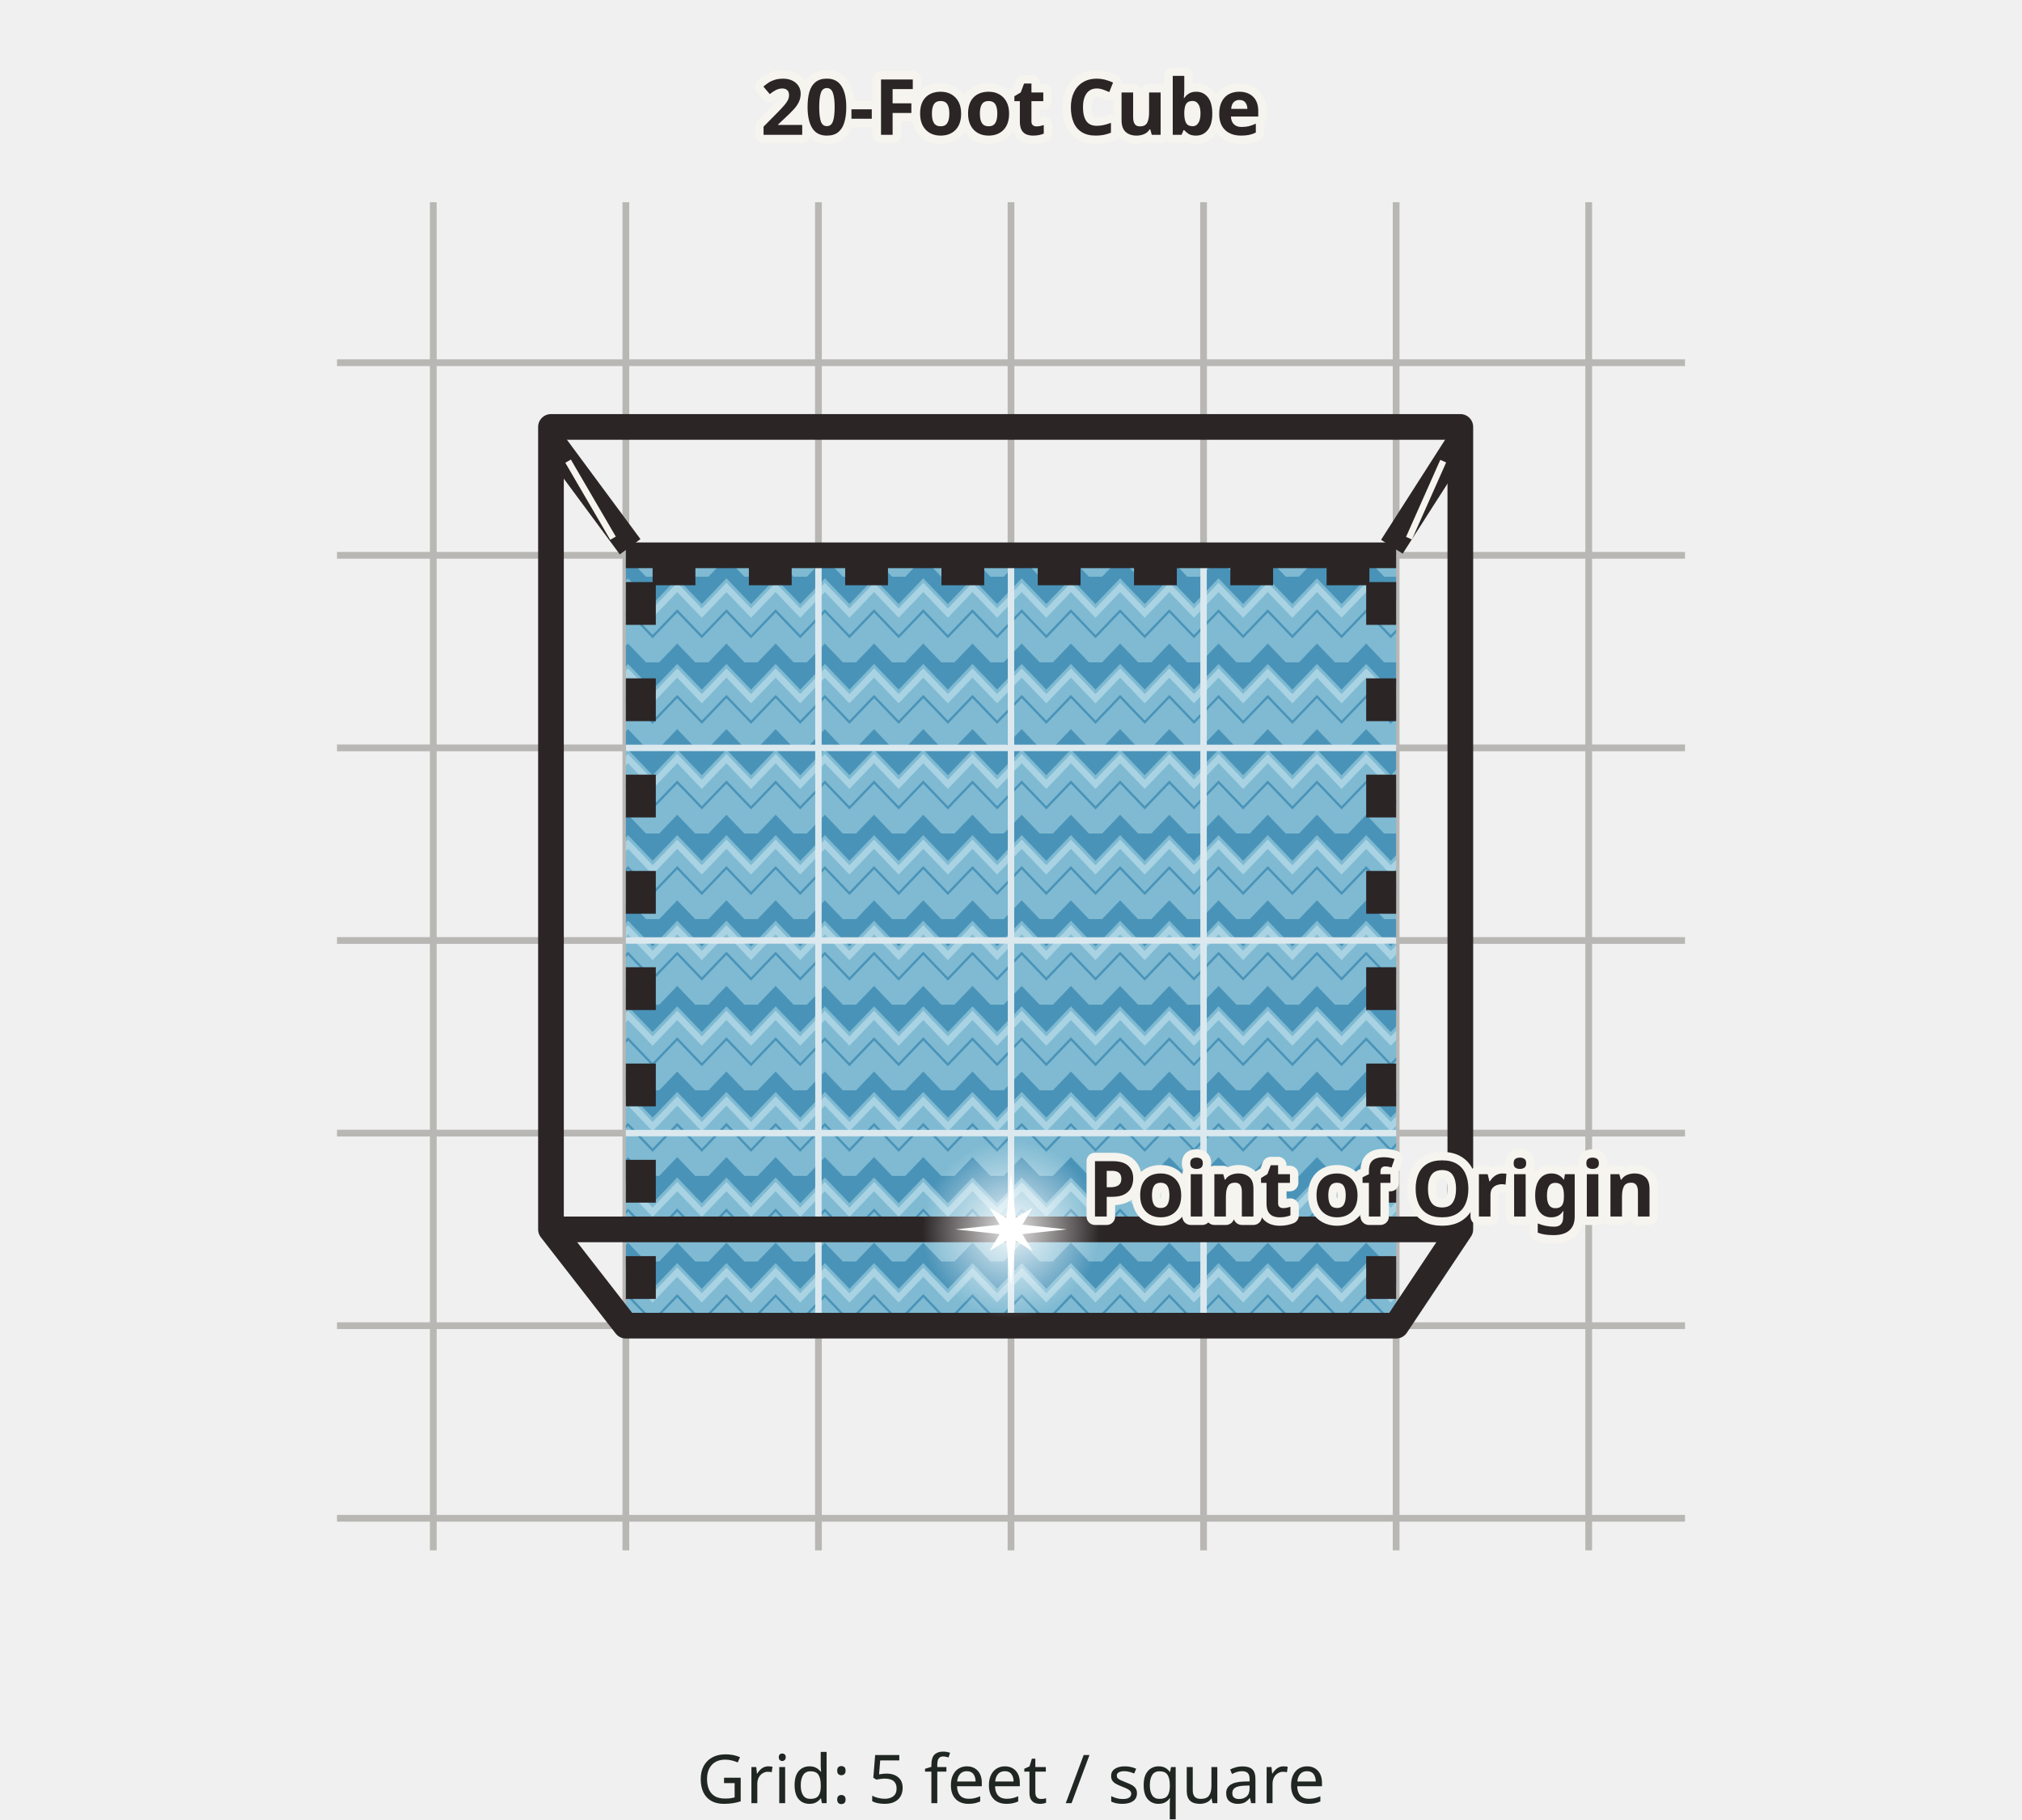
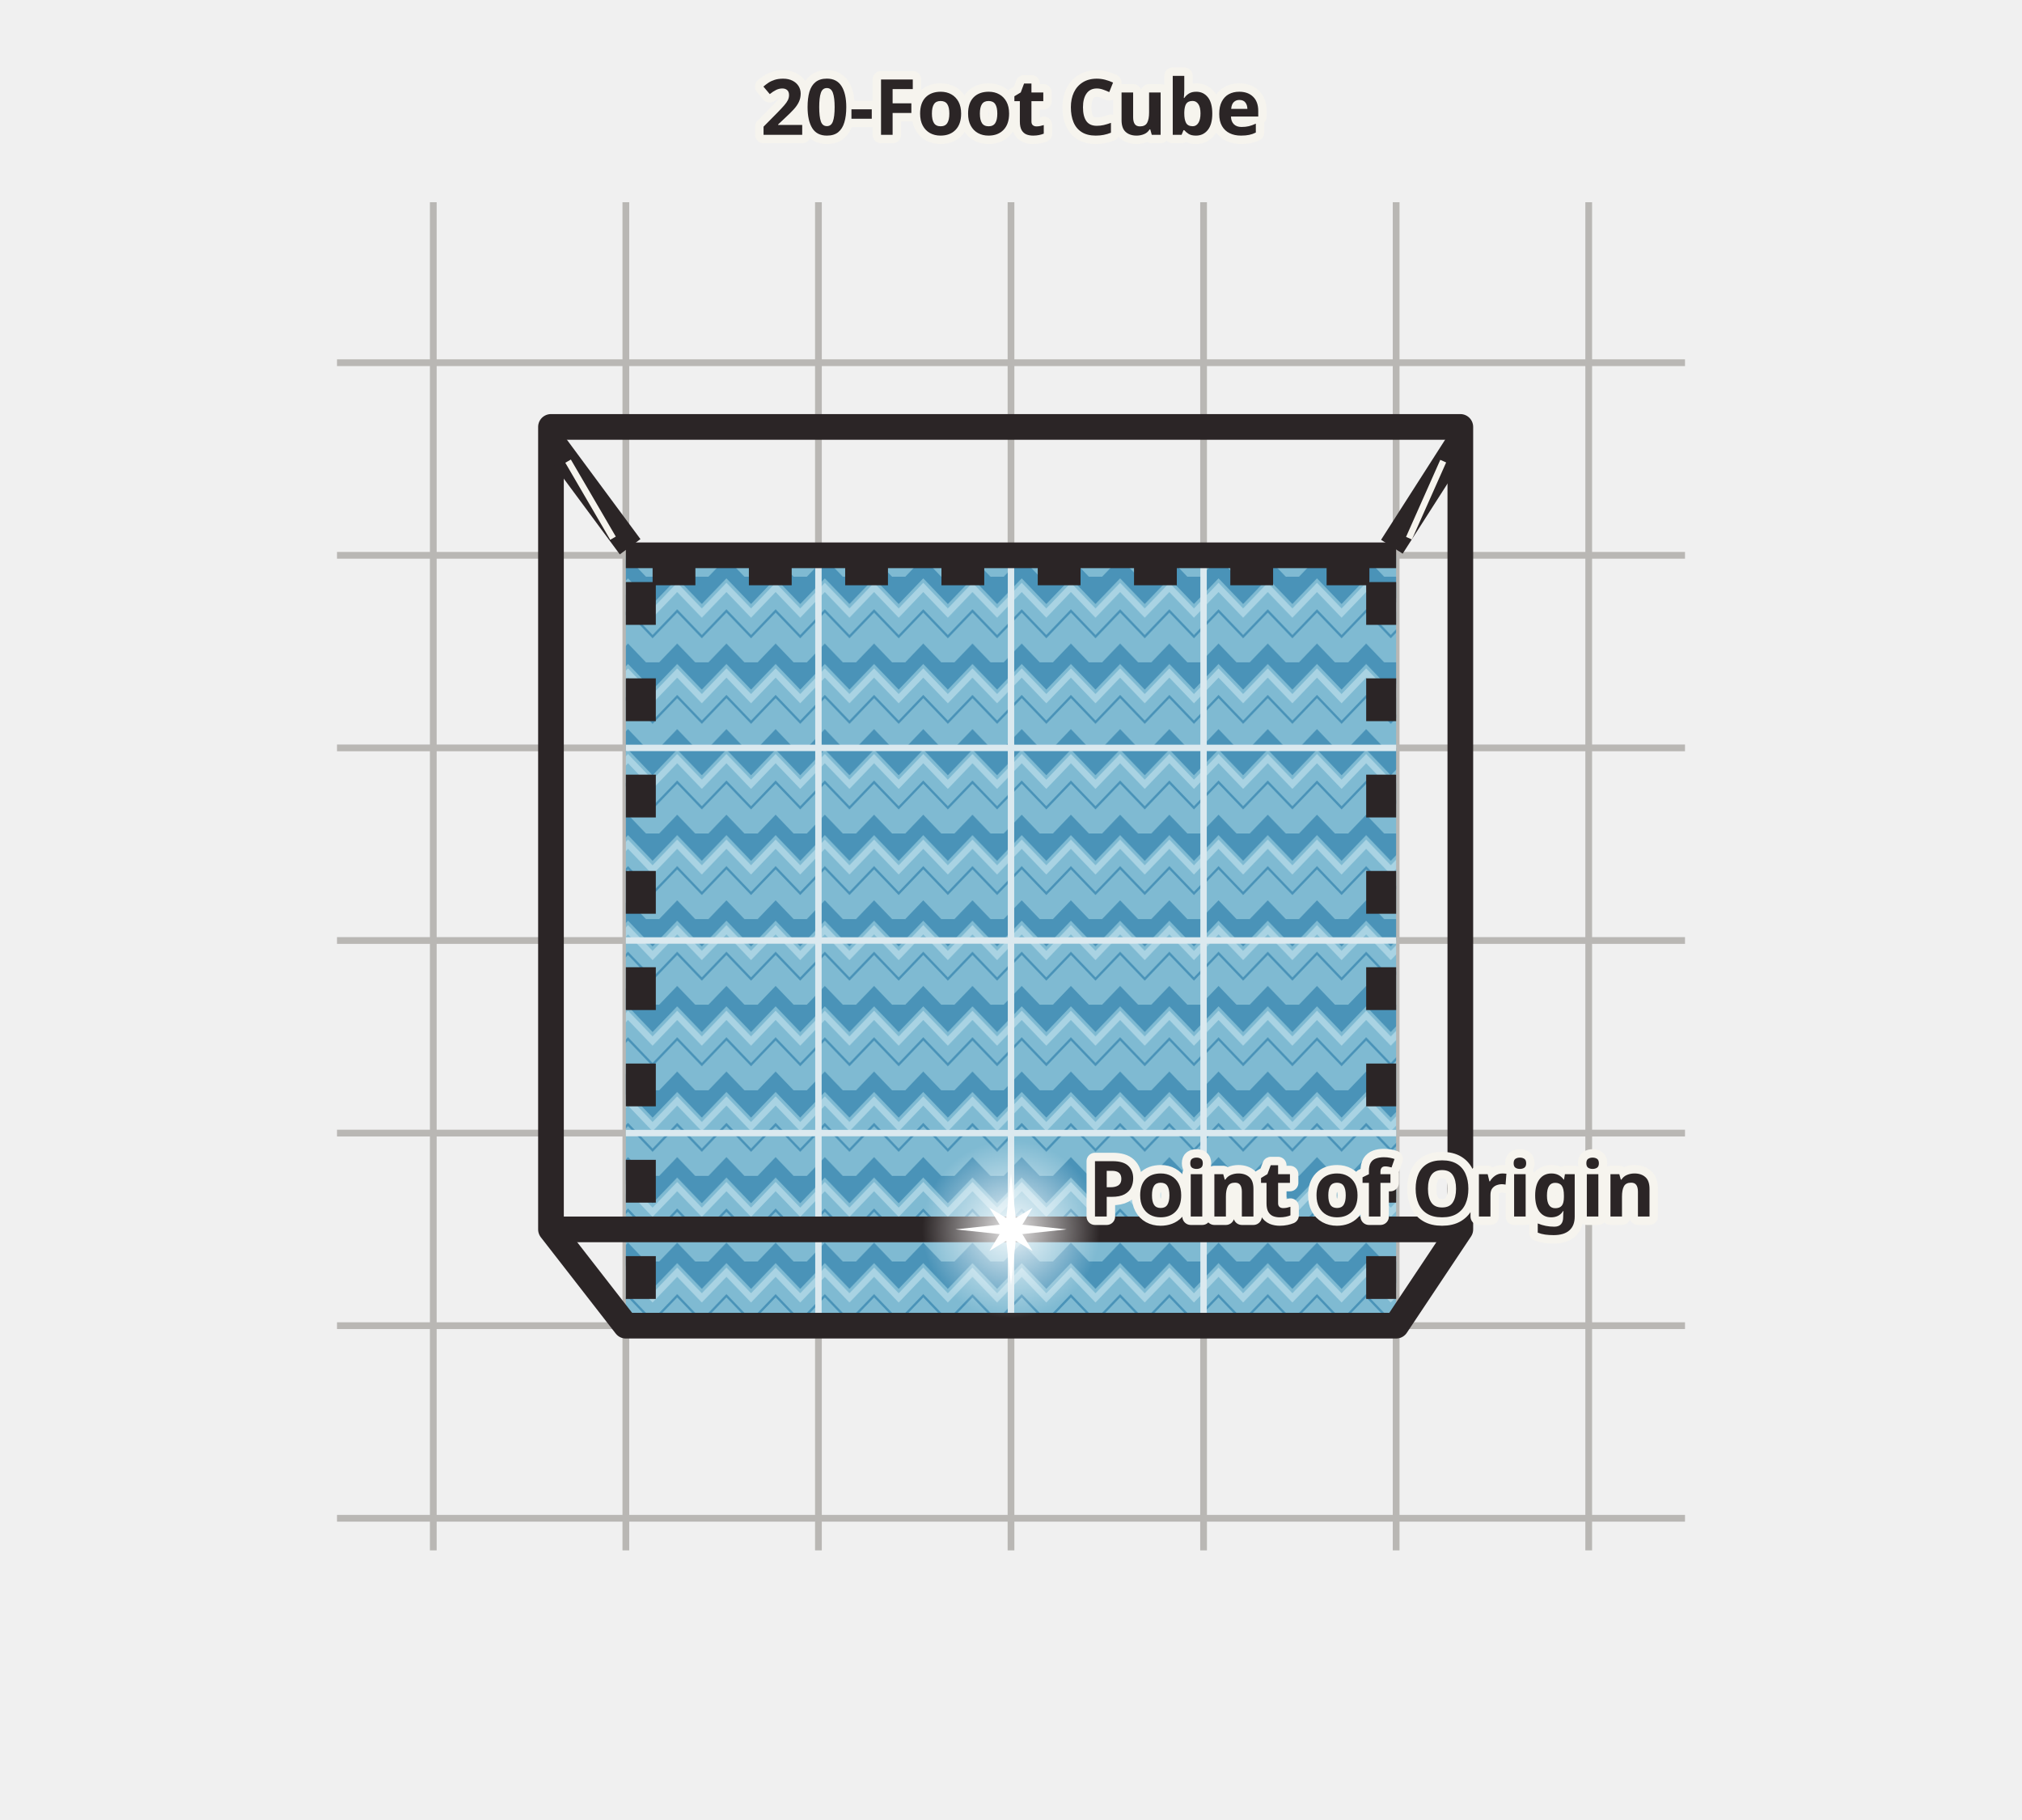
<svg xmlns="http://www.w3.org/2000/svg" viewBox="0 0 600 540" width="600" height="540" data-grid-unit="5" data-grid-step="57.142857142857146">
  <defs>
    <pattern id="chev" width="46" height="40" patternUnits="userSpaceOnUse">
      <rect width="46" height="40" fill="#4a93b8" />
      <path d="M-11.500,20 L0,8 L11.500,20 L23,8 L34.500,20 L46,8 L57.500,20" fill="none" stroke="#7fbad2" stroke-width="10" />
      <path d="M-11.500,20 L0,8 L11.500,20 L23,8 L34.500,20 L46,8 L57.500,20" fill="none" stroke="#a9d3e3" stroke-width="3" transform="translate(0,-3)" />
      <path d="M-11.500,36 L0,24 L11.500,36 L23,24 L34.500,36 L46,24 L57.500,36" fill="none" stroke="#7fbad2" stroke-width="10" />
    </pattern>
    <radialGradient id="glow">
      <stop offset="0" stop-color="#fff" stop-opacity=".9" />
      <stop offset="1" stop-color="#fff" stop-opacity="0" />
    </radialGradient>
  </defs>
  <g stroke="#b9b7b4" stroke-width="2">
    <line x1="128.571" y1="60" x2="128.571" y2="460" />
    <line x1="100" y1="107.619" x2="500" y2="107.619" />
    <line x1="185.714" y1="60" x2="185.714" y2="460" />
    <line x1="100" y1="164.762" x2="500" y2="164.762" />
    <line x1="242.857" y1="60" x2="242.857" y2="460" />
    <line x1="100" y1="221.905" x2="500" y2="221.905" />
    <line x1="300.0" y1="60" x2="300.0" y2="460" />
    <line x1="100" y1="279.048" x2="500" y2="279.048" />
    <line x1="357.143" y1="60" x2="357.143" y2="460" />
    <line x1="100" y1="336.19" x2="500" y2="336.19" />
    <line x1="414.286" y1="60" x2="414.286" y2="460" />
    <line x1="100" y1="393.333" x2="500" y2="393.333" />
    <line x1="471.429" y1="60" x2="471.429" y2="460" />
    <line x1="100" y1="450.476" x2="500" y2="450.476" />
  </g>
  <g transform="translate(300 260) scale(0.6349206) translate(-340 -300)">
    <rect x="160" y="150" width="360" height="360" fill="url(#chev)" />
    <g stroke="#dbe9ef" stroke-width="3">
      <line x1="250" y1="150" x2="250" y2="510" />
      <line x1="160" y1="240" x2="520" y2="240" />
      <line x1="340" y1="150" x2="340" y2="510" />
      <line x1="160" y1="330" x2="520" y2="330" />
      <line x1="430" y1="150" x2="430" y2="510" />
      <line x1="160" y1="420" x2="520" y2="420" />
    </g>
    <g fill="#2b2526">
      <rect x="172.5" y="150" width="20" height="14" />
      <rect x="506" y="162.5" width="14" height="20" />
      <rect x="217.5" y="150" width="20" height="14" />
      <rect x="506" y="207.5" width="14" height="20" />
      <rect x="262.5" y="150" width="20" height="14" />
      <rect x="506" y="252.5" width="14" height="20" />
      <rect x="307.5" y="150" width="20" height="14" />
      <rect x="506" y="297.5" width="14" height="20" />
      <rect x="352.5" y="150" width="20" height="14" />
      <rect x="506" y="342.5" width="14" height="20" />
      <rect x="397.5" y="150" width="20" height="14" />
      <rect x="506" y="387.5" width="14" height="20" />
      <rect x="442.5" y="150" width="20" height="14" />
      <rect x="506" y="432.5" width="14" height="20" />
      <rect x="487.5" y="150" width="20" height="14" />
      <rect x="506" y="477.5" width="14" height="20" />
    </g>
    <g fill="#2b2526">
      <rect x="160" y="162.5" width="14" height="20" />
      <rect x="160" y="207.5" width="14" height="20" />
      <rect x="160" y="252.5" width="14" height="20" />
      <rect x="160" y="297.5" width="14" height="20" />
      <rect x="160" y="342.5" width="14" height="20" />
      <rect x="160" y="387.5" width="14" height="20" />
      <rect x="160" y="432.5" width="14" height="20" />
      <rect x="160" y="477.5" width="14" height="20" />
    </g>
    <path d="M125,465 V90 H550 V465 L520,510 H160 Z" fill="none" stroke="#2b2526" stroke-width="12" stroke-linejoin="round" />
    <path d="M125,96 L162,146 M550,96 L518,146" stroke="#2b2526" stroke-width="12" stroke-linecap="butt" />
    <path d="M133,106 L154,142 M542,106 L526,142" stroke="#f6f4ee" stroke-width="3" />
    <line x1="129" y1="465" x2="546" y2="465" stroke="#2b2526" stroke-width="12" />
    <line x1="160" y1="150" x2="520" y2="150" stroke="#2b2526" stroke-width="12" />
    <circle cx="340.0" cy="465" r="41.6" fill="url(#glow)" />
    <polygon points="340.0,439.0 342.2,459.7 350.1,454.9 345.3,462.8 366.0,465.0 345.3,467.2 350.1,475.1 342.2,470.3 340.0,491.0 337.8,470.3 329.9,475.1 334.7,467.2 314.0,465.0 334.7,462.8 329.9,454.9 337.8,459.7" fill="#fff" />
  </g>
  <text x="300" y="40" font-size="23" text-anchor="middle" fill="#2b2526" stroke="#f6f4ee" stroke-width="5" paint-order="stroke" stroke-linejoin="round" font-family="Molengo, 'Trebuchet MS', sans-serif" font-weight="bold">20-Foot Cube</text>
  <text x="322.857" y="360.952" font-size="23" text-anchor="start" fill="#2b2526" stroke="#f6f4ee" stroke-width="5" paint-order="stroke" stroke-linejoin="round" font-family="Molengo, 'Trebuchet MS', sans-serif" font-weight="bold">Point of Origin</text>
-   <text x="300" y="535" text-anchor="middle" font-size="20" fill="#202622" font-family="sans-serif">Grid: 5 feet / square</text>
</svg>
